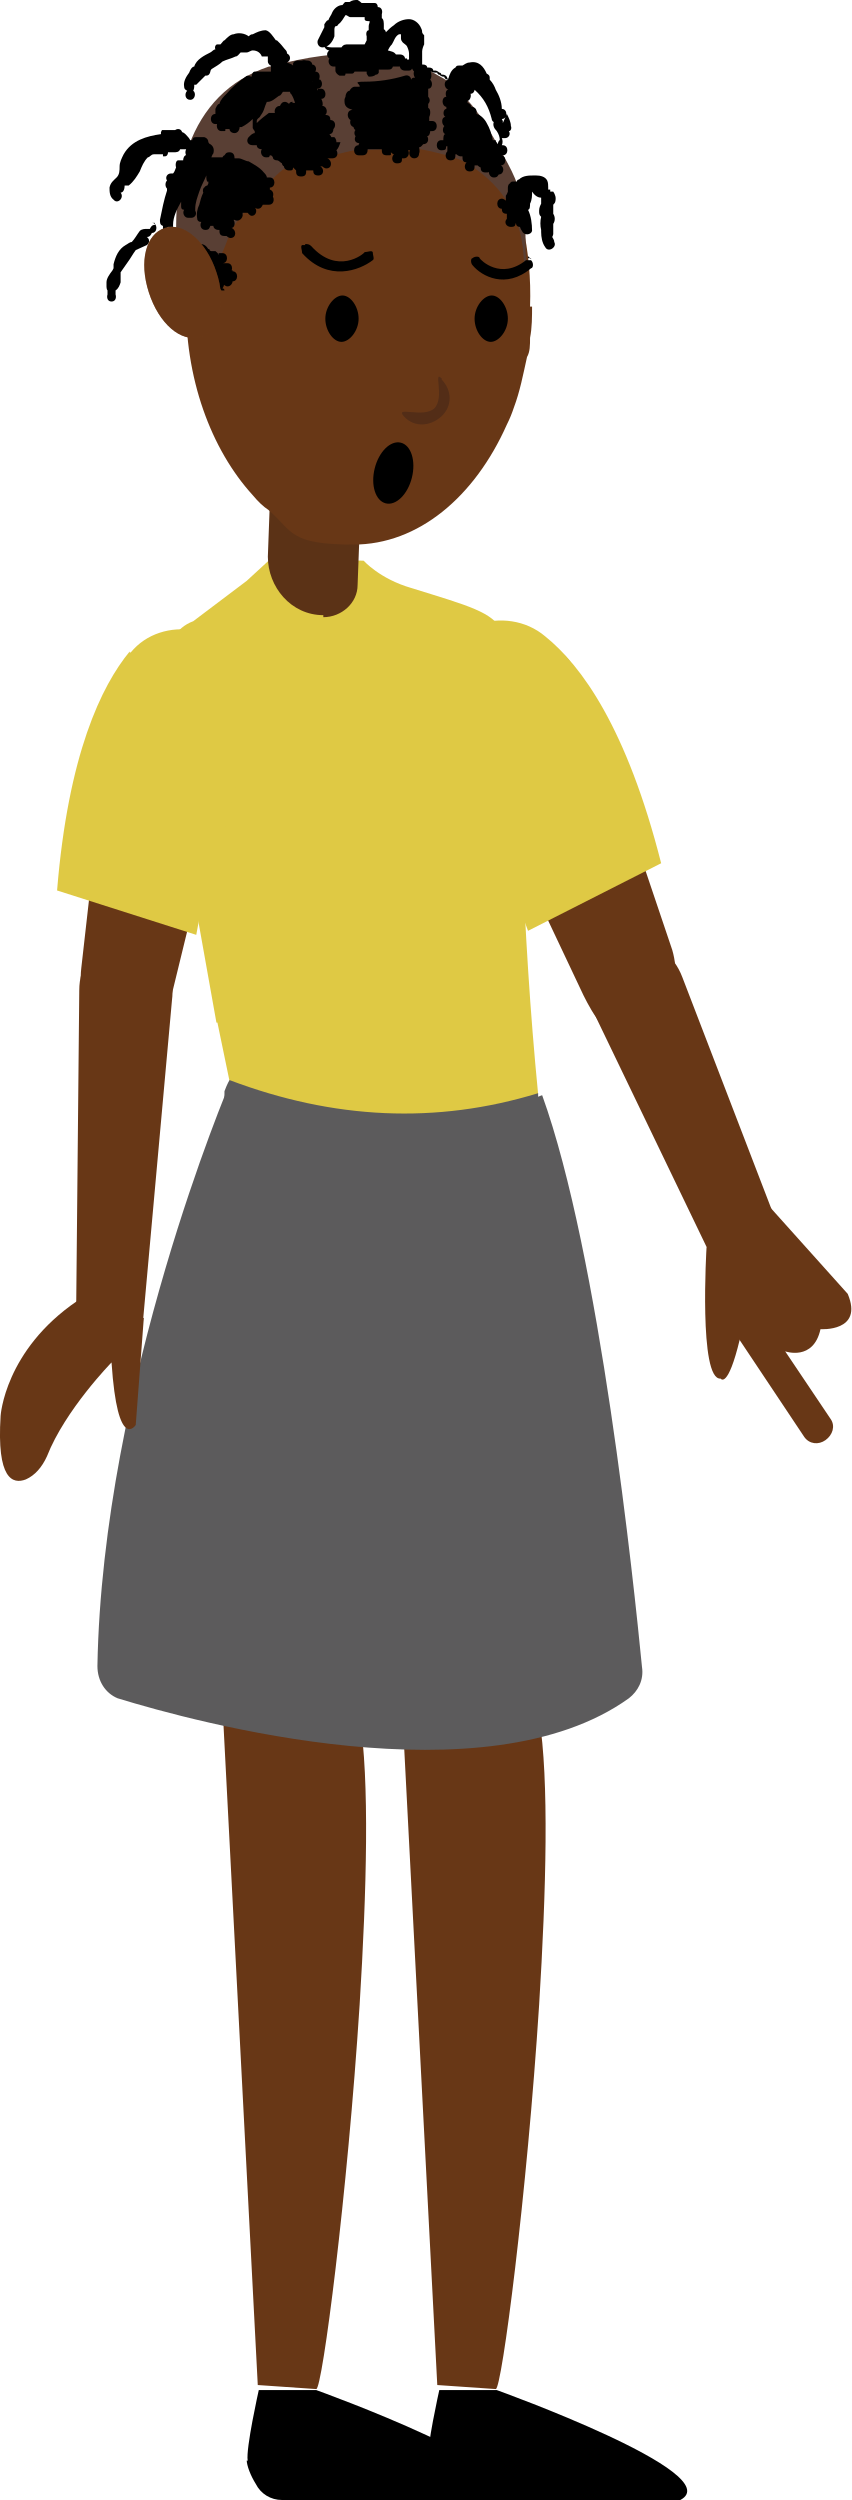
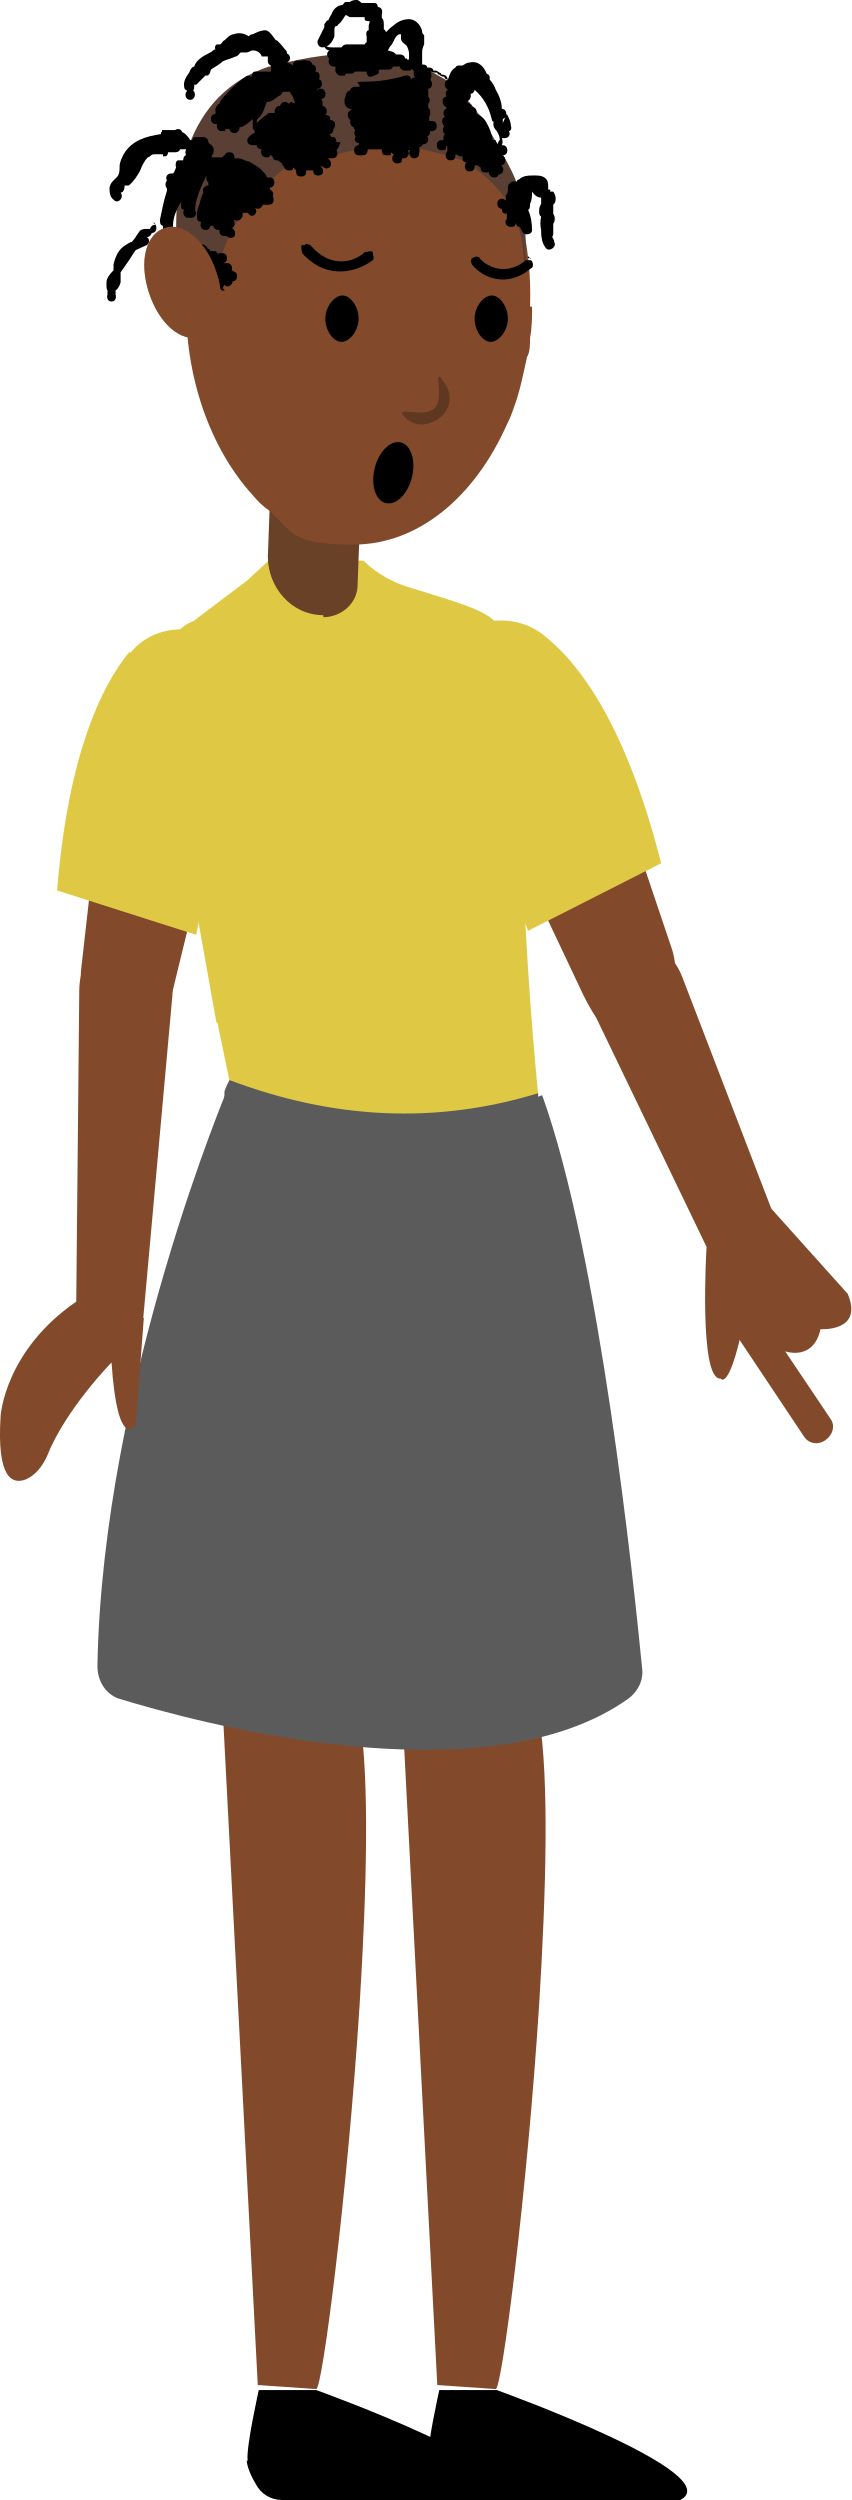
<svg xmlns="http://www.w3.org/2000/svg" id="Ebene_2" data-name="Ebene 2" viewBox="0 0 84.42 247.9">
  <defs>
    <style>
      .cls-1, .cls-2 {
-         fill: #683716;
+         isolation: isolate;
+         opacity: .5;
      }

-       .cls-3 {
+       .cls-1, .cls-3 {
+         fill: #824a2b;
+       }
+ 
+       .cls-4 {
        fill: #593f34;
      }

-       .cls-4 {
+       .cls-2 {
        fill: #3d2318;
-       }
- 
-       .cls-4, .cls-2 {
-         isolation: isolate;
-         opacity: .5;
      }

      .cls-5 {
        fill: #5c5b5c;
      }

      .cls-6 {
        fill: #dfc944;
      }

      .cls-7 {
-         fill: #5b3216;
+         fill: #684127;
      }
    </style>
  </defs>
  <g id="Ebene_1-2" data-name="Ebene 1">
    <g id="swahili-girl-right-nay">
      <g>
-         <path class="cls-1" d="M73.36,132.9l6.4,9.6c.5.7,1.4.8,2.1.3h0c.7-.5,1-1.4.5-2.1l-4.5-6.7s2.8,1,3.5-2.2c0,0,4.3.3,2.7-3.5l-7.8-8.7-6.2,4.1s-.8,13.2,1.4,13c0,0,.7,1.1,1.9-3.9h0v.1Z" />
-         <path class="cls-1" d="M58.86,96.3h0c-.5,1.5-.4,3.2.3,4.7l14.3,29.7,5.5-4.4-11.3-29.4c-1.7-4.5-7.2-4.8-8.8-.6h0Z" />
-         <path class="cls-1" d="M62.16,102.7h0c3.5,0,5.7-4.4,4.5-8.5l-8.7-25.8c-1.3-4.1-4.8-6.2-8-4.9h0c-3.7,1.5-5.3,7.1-3.3,11.5l11.2,23.7c1,2,2.3,4.2,4.2,4.1h.1v-.1Z" />
+         <path class="cls-3" d="M73.36,132.9l6.4,9.6c.5.7,1.4.8,2.1.3h0c.7-.5,1-1.4.5-2.1l-4.5-6.7s2.8,1,3.5-2.2c0,0,4.3.3,2.7-3.5l-7.8-8.7-6.2,4.1s-.8,13.2,1.4,13c0,0,.7,1.1,1.9-3.9h0v.1Z" />
+         <path class="cls-3" d="M58.86,96.3h0c-.5,1.5-.4,3.2.3,4.7l14.3,29.7,5.5-4.4-11.3-29.4c-1.7-4.5-7.2-4.8-8.8-.6h0Z" />
+         <path class="cls-3" d="M62.16,102.7h0c3.5,0,5.7-4.4,4.5-8.5l-8.7-25.8c-1.3-4.1-4.8-6.2-8-4.9h0c-3.7,1.5-5.3,7.1-3.3,11.5l11.2,23.7c1,2,2.3,4.2,4.2,4.1h.1v-.1Z" />
        <path class="cls-6" d="M54.06,63.1c3.6,2.9,8.1,9.1,11.5,22.5l-13.2,6.7-1.9-5.1c-4.5-7.8-8-15.1-7.5-20.3.6-4.9,7.2-7.1,11.1-3.8h.1-.1Z" />
      </g>
-       <path class="cls-6" d="M21.46,101.4l-5.3-29.7c-.6-3.3-.5-8.8,3-10.1l5.3-4,2.5-2.3,9.1.3s1.6,1.8,4.7,2.7c11.6,3.6,9,2.3,10.6,16.5l.4,9.2c.3,8.2.8,16.3,1.6,24.5-10.1,3.1-20.3,2.6-30.6-1.3l-1.2-5.8h-.2.1,0Z" />
+       <path class="cls-6" d="M21.46,101.4l-5.3-29.7c-.6-3.3-.5-8.8,3-10.1l5.3-4,2.5-2.3,9.1.3s1.6,1.8,4.7,2.7c11.6,3.6,9,2.3,10.6,16.5l.4,9.2c.3,8.2.8,16.3,1.6,24.5-10.1,3.1-20.3,2.6-30.6-1.3l-1.2-5.8h-.2.1Z" />
      <g>
        <path class="cls-7" d="M32.06,61h0c-3.2,0-5.5-2.8-5.5-5.8l.4-10.9,9,.3-.5,13.4c0,1.8-1.6,3.2-3.4,3.2h0v-.2Z" />
-         <path class="cls-1" d="M52.76,30.3c0,1.1,0,2.2-.2,3.2,0,.7,0,1.4-.3,1.9-.4,1.8-.7,3.4-1.3,5-.2.6-.4,1.1-.7,1.7-3.2,7.2-8.8,11.9-15.2,11.9s-6-1.3-8.4-3.4c-.6-.4-1.1-.9-1.6-1.5-4.1-4.5-6.8-11.6-6.6-19.6.4-13.3,8.2-23.7,17.7-23.5,1.3,0,2.8.3,4,.8,7.4,2.8,12.8,12.4,12.4,23.6h.2v-.1Z" />
+         <path class="cls-3" d="M52.76,30.3c0,1.1,0,2.2-.2,3.2,0,.7,0,1.4-.3,1.9-.4,1.8-.7,3.4-1.3,5-.2.6-.4,1.1-.7,1.7-3.2,7.2-8.8,11.9-15.2,11.9s-6-1.3-8.4-3.4c-.6-.4-1.1-.9-1.6-1.5-4.1-4.5-6.8-11.6-6.6-19.6.4-13.3,8.2-23.7,17.7-23.5,1.3,0,2.8.3,4,.8,7.4,2.8,12.8,12.4,12.4,23.6h.2v-.1Z" />
        <g>
-           <path class="cls-3" d="M52.16,21.4c-.8-3.5-1.2-4.1-2.8-7-.2-.4-.8-1.4-1-1.7-.6-1.3-.5-.8-1.2-1.8-.4-.6-2.2-2.5-2.8-2.9l-2.3-1.3c-.6-.3-3.5-.9-4.1-1-3.2-.7-6.6-.2-9.6.5-.5,0-1.1.3-1.6.4h-.1c-8,2.7-10.2,11-8.8,21.5.1,0,.3-.2.5-.3.5,0,.8.2,1,.6h0c.5,0,.9,0,1.2.3.7-2.1,1.7-3.9,2.2-5.5.2-.8,4.3-5.9,5.5-6.5,10.6-2.9,4.6-1.3,12-2.1,1,0,5.6,1,6.4,1.8,3.3,2.2,5.2,5.1,5.3,9.8v.2h.3c-.3-1.6,0-3.6-.3-5.1h.2v.1Z" />
+           <path class="cls-4" d="M52.16,21.4c-.8-3.5-1.2-4.1-2.8-7-.2-.4-.8-1.4-1-1.7-.6-1.3-.5-.8-1.2-1.8-.4-.6-2.2-2.5-2.8-2.9l-2.3-1.3c-.6-.3-3.5-.9-4.1-1-3.2-.7-6.6-.2-9.6.5-.5,0-1.1.3-1.6.4h-.1c-8,2.7-10.2,11-8.8,21.5.1,0,.3-.2.5-.3.5,0,.8.2,1,.6h0c.5,0,.9,0,1.2.3.7-2.1,1.7-3.9,2.2-5.5.2-.8,4.3-5.9,5.5-6.5,10.6-2.9,4.6-1.3,12-2.1,1,0,5.6,1,6.4,1.8,3.3,2.2,5.2,5.1,5.3,9.8v.2h.3c-.3-1.6,0-3.6-.3-5.1h.2v.1Z" />
          <g>
-             <path d="M54.56,18.8h-.2v-.2c0-.2,0-.5-.1-.7-.2-.4-.7-.5-1.1-.5h-.2c-.5,0-1.1,0-1.5.4,0,0-.2,0-.2.2h-.3c-.2,0-.3,0-.4.2-.1,0-.2.2-.2.4v.4h0s-.1.3-.2.4v.5s-.2-.2-.4-.2c-.6,0-.6,1,0,1s0,0,0,0c0,.3.1.5.5.5s0,0,0,0h0v.5c-.3.3-.1.8.4.8s.4-.2.5-.4c0,.2.1.4.4.4,0,0,.1.3.2.4.2.5.9.4,1,0,0-.7-.1-1.5-.4-2.1.2,0,.2-.4.2-.6.2-.4.2-.8.2-1.2h0c.2.3.5.6.9.6v.6c-.1.2-.2.4-.2.7s0,.4.2.6h0c-.1.4-.1.9,0,1.3v.2c0,.5.1,1.1.4,1.5.3.6,1.2,0,.9-.5,0-.2-.1-.3-.2-.5,0,0,.1-.2.1-.3v-1c.2-.3.2-.7,0-1h0v-.9s.2-.2.2-.3c.1-.4,0-.7-.2-1h-.3v-.2Z" />
-             <path d="M27.06,19.5c.1-.3,0-.6-.3-.7v-.2c.6,0,.6-1,0-1s-.2,0-.3,0c0-.2-.2-.4-.3-.5-.4-.5-1-.8-1.5-1.1-.3,0-.7-.3-1-.3h-.4c0-.3-.1-.6-.5-.6s-.4.2-.5.3c0,0-.1,0-.2.2h-1.1s.1-.3.2-.4c.1-.4,0-.7-.3-.9,0,0-.1,0-.2-.2,0-.2-.1-.4-.4-.5h-.8c-.2,0-.3,0-.4.3h-.2s-.1-.2-.2-.3c-.2-.2-.3-.4-.6-.5h0c-.1-.3-.4-.4-.7-.2h-1.3s-.03.07-.1.2h0v.2h0c-1.4.2-2.9.6-3.7,2-.2.4-.4.8-.4,1.2s0,.8-.3,1.1-.6.5-.7,1c0,.4,0,.9.4,1.2.4.5,1.1-.2.7-.7h0c.3,0,.4-.4.4-.7h.4c.5-.4.8-.9,1.1-1.4.2-.5.4-1,.8-1.4.2,0,.3-.3.6-.3h.9v.2h.2c.2,0,.3-.2.3-.4h.6c.2,0,.5,0,.6-.3h.6c-.1.2-.1.4,0,.6-.2,0-.3.3-.3.5h-.5c-.2,0-.3.4-.2.7h0c-.1.3-.2.5-.3.6h-.2c-.4,0-.6.4-.4.7-.2.2-.2.6,0,.8v.2c-.3.9-.5,1.9-.7,2.9,0,.3,0,.5.3.6h0v.5s.1,0,.2-.2c0,0,.2,0,.3-.2h.5v-.2c0-.8.4-1.6.8-2.3v.5c0,.2.1.3.3.3-.2.3,0,.8.4.8s.2,0,.3,0h0c.4,0,.6-.4.4-.7v-.2c0-.6.2-1.1.4-1.7.2-.6.5-1.1.7-1.6v-.4h0v.6s0,.3.1.4,0,0,.1,0v.2h0l-.1.2s-.2,0-.3.2c-.1,0-.2.3-.1.5-.2.4-.3.8-.4,1.2-.2.4-.3.9-.2,1.4h0c0,.2.2.3.3.3h.1c-.2.4,0,.8.4.8s.4-.2.5-.4h.3c0,.2.2.4.5.4s0,0,.1,0c0,.3,0,.6.5.6s.2,0,.2,0c0,0,.2.2.4.2.6,0,.6-.8.1-1,.3,0,.4-.5.2-.8h.1c.3.2.7,0,.8-.4v-.3h.5s.2.3.4.3c.5,0,.6-.7.2-.9h0s.2.2.4.2c.3,0,.4-.2.5-.4h.6c.6,0,.6-.8.2-1l.2.4v-.2Z" />
+             <path d="M54.56,18.8h-.2v-.2c0-.2,0-.5-.1-.7-.2-.4-.7-.5-1.1-.5h-.2c-.5,0-1.1,0-1.5.4,0,0-.2,0-.2.2h-.3c-.2,0-.3,0-.4.2-.1,0-.2.2-.2.4v.4h0s-.1.3-.2.4v.5s-.2-.2-.4-.2c-.6,0-.6,1,0,1s0,0,0,0c0,.3.1.5.5.5s0,0,0,0h0v.5c-.3.3-.1.8.4.8s.4-.2.5-.4c0,.2.1.4.4.4,0,0,.1.3.2.4.2.5.9.4,1,0,0-.7-.1-1.5-.4-2.1.2,0,.2-.4.2-.6.2-.4.2-.8.2-1.2h0c.2.3.5.6.9.6v.6c-.1.2-.2.4-.2.7s0,.4.2.6h0c-.1.4-.1.9,0,1.3v.2c0,.5.1,1.1.4,1.5.3.6,1.2,0,.9-.5,0-.2-.1-.3-.2-.5,0,0,.1-.2.1-.3v-1c.2-.3.2-.7,0-1h0v-.9s.2-.2.2-.3c.1-.4,0-.7-.2-1h-.3v-.2h0Z" />
+             <path d="M27.06,19.5c.1-.3,0-.6-.3-.7v-.2c.6,0,.6-1,0-1s-.2,0-.3,0c0-.2-.2-.4-.3-.5-.4-.5-1-.8-1.5-1.1-.3,0-.7-.3-1-.3h-.4c0-.3-.1-.6-.5-.6s-.4.2-.5.3c0,0-.1,0-.2.2h-1.1s.1-.3.2-.4c.1-.4,0-.7-.3-.9,0,0-.1,0-.2-.2,0-.2-.1-.4-.4-.5h-.8c-.2,0-.3,0-.4.3h-.2s-.1-.2-.2-.3c-.2-.2-.3-.4-.6-.5h0c-.1-.3-.4-.4-.7-.2h-1.3v.2h-.1v.2h0c-1.4.2-2.9.6-3.7,2-.2.4-.4.8-.4,1.2s0,.8-.3,1.1-.6.5-.7,1c0,.4,0,.9.4,1.2.4.5,1.1-.2.7-.7h0c.3,0,.4-.4.4-.7h.4c.5-.4.8-.9,1.1-1.4.2-.5.4-1,.8-1.4.2,0,.3-.3.6-.3h.9v.2h.2c.2,0,.3-.2.3-.4h.6c.2,0,.5,0,.6-.3h.6c-.1.2-.1.4,0,.6-.2,0-.3.3-.3.5h-.5c-.2,0-.3.4-.2.7h0c-.1.3-.2.5-.3.6h-.2c-.4,0-.6.4-.4.7-.2.2-.2.6,0,.8v.2c-.3.9-.5,1.9-.7,2.9,0,.3,0,.5.3.6h0v.5s.1,0,.2-.2c0,0,.2,0,.3-.2h.5v-.2c0-.8.4-1.6.8-2.3v.5c0,.2.1.3.3.3-.2.3,0,.8.4.8s.2,0,.3,0h0c.4,0,.6-.4.4-.7v-.2c0-.6.2-1.1.4-1.7.2-.6.5-1.1.7-1.6v-.4h0v.6s0,.3.1.4,0,0,.1,0v.2h0v.2c-.1,0-.3,0-.4.2-.1,0-.2.3-.1.5-.2.4-.3.8-.4,1.2-.2.4-.3.9-.2,1.4h0c0,.2.2.3.3.3h.1c-.2.4,0,.8.4.8s.4-.2.5-.4h.3c0,.2.2.4.5.4s0,0,.1,0c0,.3,0,.6.5.6s.2,0,.2,0c0,0,.2.2.4.2.6,0,.6-.8.1-1,.3,0,.4-.5.2-.8h.1c.3.2.7,0,.8-.4v-.3h.5s.2.3.4.3c.5,0,.6-.7.2-.9h0s.2.2.4.2c.3,0,.4-.2.5-.4h.6c.6,0,.6-.8.2-1l.2.4v-.2h0Z" />
            <path d="M22.16,26.1h-.1c.6,0,.6-1,0-1s-.3,0-.4.2c0-.2-.2-.3-.3-.4h-.4s-.2,0-.2-.2h-.1c-.2-.3-.4-.5-.8-.5h-.2c-.1-.3-.4-.5-.8-.6h-.1c0-.2-.2-.4-.5-.4s0,0,0,0h-.4c.1,0,.2.3.2.5v1h0v.5h0c0,.7,0,1.4.1,2.1h.2s-.2.3-.2.4v.4s.1.2.2.3h.2c0,.2,0,.4.2.4s.5,0,.7-.2h0s.1,0,.2-.2c0,.2.2.3.4.3s.4,0,.4-.3h.4c.4-.2.8,0,1.1.4h.3s0-.2-.2-.2h0c.2-.3.2-.5.1-.7v-.5c.1,0,.2-.2.2-.3h.2c.6,0,.6-1,0-1h-.4,0Z" />
-             <path d="M49.86,12l-.1-.2h0c.6,0,.6-1,0-1,0-.7-.3-1.4-.6-1.9-.1-.3-.3-.7-.6-1v-.2c0-.2-.1-.3-.3-.4-.3-.7-.8-1.3-1.7-1.1-.3,0-.5.2-.7.3h-.3c-.2,0-.3,0-.4.2-.4.2-.6.7-.7,1.1h-.1c-.1,0,0,0,0,0,0-.2-.2-.4-.5-.4s0,0-.1,0c0,0,0-.2-.2-.2,0,0-.2-.2-.4-.2h-.2c0-.2-.2-.3-.4-.3h-.2c0-.2-.2-.3-.4-.3s0,0-.1,0h0v-1.3h0c0-.2.1-.5.2-.7v-.9s-.2-.2-.2-.3,0-.2-.1-.4c-.2-.5-.7-.9-1.2-.9s-1.1.2-1.5.6c-.3.2-.5.4-.8.7,0,0,0-.2-.2-.3v-.4c0-.2,0-.6-.2-.7h0v-.4c.1-.3,0-.7-.4-.7s0,0,0,0c0-.2-.1-.4-.3-.4h-1.3s-.2-.2-.4-.3c-.3,0-.5,0-.8.2h-.4c-.1,0-.2.2-.3.3-.4,0-.8.3-1,.7-.1.3-.3.5-.4.8-.2,0-.3.3-.4.4v.3c-.2.4-.4.8-.6,1.2-.2.3,0,.8.4.8.6,0,1-.5,1.2-1.1v-.7s0-.2.1-.3c.1,0,.2,0,.3-.2.3-.2.5-.6.7-.9.2,0,.3.2.5.2h.8s.2,0,.1,0h.5v.2c0,.2.3.2.5.2h0c0,.2-.1.3-.1.5v.4c-.2,0-.3.3-.2.6v.4l-.1.2-.1.2h-1.6c-.3,0-.5,0-.7.3h-.8c-.1,0-.2,0-.2.2h0s.1,0,.2-.2c-.3,0-.6,0-.9-.2,0,.3.3.5.5.5-.3.2-.3.6,0,.8-.2.3,0,.8.4.8s.1,0,.2,0h0v.4c0,.2.2.4.4.5h.5s.1,0,.1-.2h.6c.1,0,.2,0,.3-.2h.8c.1,0,0,0,0,0h.4v.2s.1.2.2.3c.2,0,.5,0,.7-.2h0c.1,0,.2,0,.3-.2v-.3h.9c.2,0,.4,0,.5-.3h.7c0,.2.2.4.5.4h.3c.2,0,.3,0,.4-.2h0s.1.2.2.3h0c-.1.2,0,.5.1.6h0c-.2,0-.3,0-.4.2,0-.3-.3-.5-.6-.4-1.3.4-2.7.6-4,.6s-.4.2-.5.5h-.5c-.2,0-.4.2-.5.4h0c-.2,0-.4.3-.4.6h0s-.1.2-.1.3c0,.3,0,.5.2.7s.4.2.6.3h0c-.6,0-.6.8-.2,1-.1.3,0,.6.3.7,0,0,0,.2.2.3h0c-.1,0-.2.4,0,.6h0c-.2.4,0,.7.4.7,0,0-.1,0-.1.2-.6,0-.6,1,0,1s.2,0,.3,0h.1c.4,0,.5-.3.5-.6h1.4c0,.3,0,.6.5.6s.4,0,.4-.3h0s.2.2.3.2c-.3.3-.2.9.3.9s.5-.2.5-.5h.2c.4,0,.6-.5.4-.8h.2c-.2.3,0,.8.4.8s.5-.3.5-.5c.1-.2,0-.5,0-.6.2,0,.3-.2.4-.3h0c.5,0,.6-.5.4-.8.2,0,.3-.3.3-.5h.2c.6,0,.6-1,0-1s-.3,0-.3,0h0v-.4s.1-.2.1-.4,0-.4-.2-.5v-.4c.2-.2.2-.5,0-.7v-.8c.4,0,.5-.6.2-.9.2-.3.1-.7,0-1h0c0,.2.2.3.5.3s.1,0,.2,0c0,0,0,.2.2.2,0,0,.2.2.4.2s0,0,.1,0c0,.2.2.3.4.3s0,0,0,0c0,.2.2.3.4.3h.2c0-.1-.2-.3-.5-.3-.6,0-.6.8-.1,1h0c-.3,0-.3.5-.2.7-.5,0-.5.9,0,1v.2c-.3,0-.4.6-.1.8-.4,0-.4.7-.1.9-.2.2-.2.7.1.8h0c-.2,0-.2.4-.2.6h-.2c-.6,0-.6,1,0,1s.4-.2.5-.4h.1v.5c-.3.3-.2.9.3.9s.5-.3.5-.6h.1s.2.2.4.2h.2c0,.3,0,.6.4.6-.3.3-.2.9.3.9s.5-.3.5-.6h.3s.2.2.3.2c0,.3.1.5.5.5s.3,0,.4-.3h0c-.2.3,0,.8.4.8s.4-.2.5-.3c.5,0,.6-.7.2-.9h0c.6,0,.6-1,0-1s0,0,0,0h.2c.6,0,.6-1,0-1s0,0-.1,0c.1-.2.1-.5,0-.7h.3c.4,0,.6-.4.4-.7.2,0,.3-.3.2-.5,0-.4-.2-.8-.4-1.2l-.4.9v-.2ZM40.36,5.8h-.2c0-.2-.2-.4-.5-.4h-.4c-.2-.3-.5-.3-.8-.4.1-.2.2-.4.4-.6.2-.3.3-.8.7-1h.2v.4s0,.2.1.3c.1.2.4.3.5.5s.2.5.2.7v.6h-.3.1v-.1ZM49.16,13.9h-.3c-.1,0,0,0,0,0-.1-.6-.3-1.2-.6-1.7-.2-.4-.6-.8-1-.9v-.2c0-.3-.2-.5-.5-.5h0l-.1-.2s-.2-.2-.3-.2h0v-.2c.2,0,.4-.4.3-.7h0c.3,0,.4-.3.4-.4h0c.9.8,1.4,1.7,1.7,2.9,0,0,0,.2.2.3-.1.3,0,.6.3.9.2.3.3.6.3.9h0c-.1,0-.2.3-.2.4l-.2-.3v-.1Z" />
-             <path d="M33.36,14.2c0-.2,0-.4-.2-.6h-.3s-.1-.2-.2-.3c.3,0,.4-.3.4-.5h0c.3-.3.2-.9-.3-.9s0,0,0,0c0-.3-.1-.5-.5-.5.3-.3.1-.9-.3-.9s0,0,0,0c.1-.2,0-.5-.1-.7.6,0,.5-1,0-1s-.3,0-.4.2h0c0-.2-.2-.4-.5-.4s0,0,0,0v-1.2s-.2-.2-.3-.3h-.1v-.2h0v-.3h0v-.3c0-.3-.4-.4-.6-.3h-.2c-.3,0-.6,0-.7.3v.2c-.2-.2-.4-.2-.6-.3.4-.2.4-.7,0-.9,0,0,0-.2-.1-.3-.2-.2-.4-.5-.6-.7h0s-.2-.2-.3-.3h-.1c-.3-.4-.6-.9-1-1-.5,0-.9.2-1.3.4-.1,0-.2,0-.4.2-.4-.3-1-.4-1.5-.2-.3,0-.6.3-.9.6-.1,0-.2.2-.4.4h-.3c-.2,0-.3.3-.2.5-.2,0-.3.2-.5.3-.6.3-1.4.7-1.6,1.4-.2,0-.4.3-.5.6-.3.4-.6.9-.5,1.4,0,.2.1.3.3.4-.3.3-.2.9.3.9s.6-.7.3-.9c0,0,.1-.2.1-.4v-.2h.2c.3-.3.6-.6.9-.9.2,0,.4,0,.5-.4,0,0,0-.2.2-.3.3-.2.7-.4,1-.7.4-.2.9-.3,1.3-.5.2,0,.3-.2.5-.4h.6c.2,0,.4-.2.6-.2.5,0,.8.3.9.6h.6v.5c0,.2.2.4.3.4v.6h-1.6c-.2,0-.3.3-.3.5-.2,0-.4-.2-.6,0-.7.5-1.3,1-1.9,1.7-.3.3-.6.6-.7,1h0c-.2,0-.3.3-.4.5v.5c-.6,0-.6,1,0,1s.4,0,.4-.3h.1c-.5,0-.5,1,.1,1s.3,0,.4-.2h.4c0,.2.2.4.5.4s.5-.3.5-.6h.2c.4-.2.8-.5,1.1-.8v.9s.1.2.2.3h0v.2h0c-.2,0-.4.2-.5.3-.4.3-.3.9.3.9h.4c0,.3.3.4.5.4h0c-.2.3,0,.8.4.8s.3,0,.4-.2c.1,0,.2,0,.3.2,0,.2.2.3.4.3s.3.2.5.3h0s0,.2.2.3c0,.2.2.4.5.4s.4,0,.4-.3h0s.2.2.3.3c0,.3,0,.6.5.6s.5-.3.5-.6h.7c0,.3.1.5.5.5.6,0,.6-.7.2-.9h.2s.2.2.4.2c.6,0,.6-.8.1-1h.5c.5,0,.6-.5.4-.8.2-.2.3-.5.4-.8h-.4v.1ZM29.06,10.1c-.2,0-.3,0-.4.2,0,0-.2-.2-.4-.2-.3,0-.4.2-.5.4h0c-.4,0-.6.4-.5.7h-.6c-.4.3-.8.6-1.2,1v-.2c0-.2.2-.3.3-.4.1-.2.3-.4.4-.7.1-.3.2-.6.3-.8h.1c.4,0,.8-.4,1.1-.6.2,0,.3-.3.4-.4h.1s.03,0,.1,0h.5s0,.2.1.2c.2.3.3.6.4.9h-.3l.1-.1Z" />
+             <path d="M49.86,12v-.2h-.1c.6,0,.6-1,0-1,0-.7-.3-1.4-.6-1.9-.1-.3-.3-.7-.6-1v-.2c0-.2-.1-.3-.3-.4-.3-.7-.8-1.3-1.7-1.1-.3,0-.5.2-.7.3h-.3c-.2,0-.3,0-.4.2-.4.2-.6.7-.7,1.1h-.1c-.1,0,0,0,0,0,0-.2-.2-.4-.5-.4s0,0-.1,0c0,0,0-.2-.2-.2,0,0-.2-.2-.4-.2h-.2c0-.2-.2-.3-.4-.3h-.2c0-.2-.2-.3-.4-.3s0,0-.1,0h0v-1.3h0c0-.2.1-.5.2-.7v-.9s-.2-.2-.2-.3,0-.2-.1-.4c-.2-.5-.7-.9-1.2-.9s-1.1.2-1.5.6c-.3.2-.5.4-.8.7,0,0,0-.2-.2-.3v-.4c0-.2,0-.6-.2-.7h0v-.4c.1-.3,0-.7-.4-.7s0,0,0,0c0-.2-.1-.4-.3-.4h-1.3s-.2-.2-.4-.3c-.3,0-.5,0-.8.2h-.4c-.1,0-.2.2-.3.3-.4,0-.8.3-1,.7-.1.3-.3.5-.4.8-.2,0-.3.3-.4.4v.3c-.2.4-.4.8-.6,1.2-.2.3,0,.8.4.8.6,0,1-.5,1.2-1.1v-.7s0-.2.1-.3c.1,0,.2,0,.3-.2.3-.2.5-.6.7-.9.2,0,.3.2.5.2h.8s.2,0,.1,0h.5v.2c0,.2.3.2.5.2h0c0,.2-.1.3-.1.5v.4c-.2,0-.3.3-.2.6v.6s-.1,0-.2.2h-1.6c-.3,0-.5,0-.7.3h-.8c-.1,0-.2,0-.2.2h0s.1,0,.2-.2c-.3,0-.6,0-.9-.2,0,.3.3.5.5.5-.3.2-.3.6,0,.8-.2.3,0,.8.4.8s.1,0,.2,0h0v.4c0,.2.2.4.4.5h.5s.1,0,.1-.2h.6c.1,0,.2,0,.3-.2h1.2v.2s.1.2.2.3c.2,0,.5,0,.7-.2h0c.1,0,.2,0,.3-.2v-.3h.9c.2,0,.4,0,.5-.3h.7c0,.2.2.4.5.4h.3c.2,0,.3,0,.4-.2h0s.1.2.2.3h0c-.1.2,0,.5.1.6h0c-.2,0-.3,0-.4.2,0-.3-.3-.5-.6-.4-1.3.4-2.7.6-4,.6s-.4.2-.5.5h-.5c-.2,0-.4.2-.5.4h0c-.2,0-.4.3-.4.6h0s-.1.2-.1.3c0,.3,0,.5.2.7s.4.2.6.3h0c-.6,0-.6.8-.2,1-.1.3,0,.6.3.7,0,0,0,.2.2.3h0c-.1,0-.2.4,0,.6h0c-.2.4,0,.7.4.7,0,0-.1,0-.1.2-.6,0-.6,1,0,1s.2,0,.3,0h.1c.4,0,.5-.3.5-.6h1.4c0,.3,0,.6.5.6s.4,0,.4-.3h0s.2.2.3.2c-.3.3-.2.9.3.9s.5-.2.5-.5h.2c.4,0,.6-.5.4-.8h.2c-.2.3,0,.8.4.8s.5-.3.5-.5c.1-.2,0-.5,0-.6.2,0,.3-.2.4-.3h0c.5,0,.6-.5.4-.8.2,0,.3-.3.3-.5h.2c.6,0,.6-1,0-1s-.3,0-.3,0h0v-.4s.1-.2.1-.4,0-.4-.2-.5v-.4c.2-.2.2-.5,0-.7v-.8c.4,0,.5-.6.2-.9.2-.3.1-.7,0-1h0c0,.2.2.3.5.3s.1,0,.2,0c0,0,0,.2.2.2,0,0,.2.2.4.2s0,0,.1,0c0,.2.2.3.4.3s0,0,0,0c0,.2.2.3.4.3h.2s-.2-.3-.5-.3c-.6,0-.6.8-.1,1h0c-.3,0-.3.5-.2.7-.5,0-.5.9,0,1v.2c-.3,0-.4.6-.1.8-.4,0-.4.7-.1.9-.2.2-.2.7.1.8h0c-.2,0-.2.4-.2.6h-.2c-.6,0-.6,1,0,1s.4-.2.5-.4h.1v.5c-.3.3-.2.9.3.9s.5-.3.5-.6h.1s.2.2.4.2h.2c0,.3,0,.6.4.6-.3.3-.2.9.3.9s.5-.3.5-.6h.3s.2.2.3.2c0,.3.1.5.5.5s.3,0,.4-.3h0c-.2.3,0,.8.4.8s.4-.2.5-.3c.5,0,.6-.7.2-.9h0c.6,0,.6-1,0-1s0,0,0,0h.2c.6,0,.6-1,0-1s0,0-.1,0c.1-.2.1-.5,0-.7h.3c.4,0,.6-.4.4-.7.2,0,.3-.3.2-.5,0-.4-.2-.8-.4-1.2l-.4.9v-.2h0ZM40.36,5.8h-.2c0-.2-.2-.4-.5-.4h-.4c-.2-.3-.5-.3-.8-.4.1-.2.2-.4.4-.6.2-.3.3-.8.7-1h.2v.4s0,.2.1.3c.1.2.4.3.5.5s.2.5.2.7v.6h-.3.1v-.1ZM49.16,13.9h-.3c-.1,0,0,0,0,0-.1-.6-.3-1.2-.6-1.7-.2-.4-.6-.8-1-.9v-.2c0-.3-.2-.5-.5-.5h0v-.2c-.1,0-.3-.2-.4-.2h0v-.2c.2,0,.4-.4.3-.7h0c.3,0,.4-.3.4-.4h0c.9.8,1.4,1.7,1.7,2.9,0,0,0,.2.2.3-.1.3,0,.6.3.9.2.3.3.6.3.9h0c-.1,0-.2.3-.2.4l-.2-.3h0v-.1Z" />
+             <path d="M33.36,14.2c0-.2,0-.4-.2-.6h-.3s-.1-.2-.2-.3c.3,0,.4-.3.4-.5h0c.3-.3.2-.9-.3-.9s0,0,0,0c0-.3-.1-.5-.5-.5.3-.3.1-.9-.3-.9s0,0,0,0c.1-.2,0-.5-.1-.7.6,0,.5-1,0-1s-.3,0-.4.2h0c0-.2-.2-.4-.5-.4s0,0,0,0v-1.2s-.2-.2-.3-.3h-.1v-.2h0v-.3h0v-.3c0-.3-.4-.4-.6-.3h-.2c-.3,0-.6,0-.7.3v.2c-.2-.2-.4-.2-.6-.3.4-.2.4-.7,0-.9,0,0,0-.2-.1-.3-.2-.2-.4-.5-.6-.7h0s-.2-.2-.3-.3h-.1c-.3-.4-.6-.9-1-1-.5,0-.9.2-1.3.4-.1,0-.2,0-.4.2-.4-.3-1-.4-1.5-.2-.3,0-.6.3-.9.6-.1,0-.2.2-.4.4h-.3c-.2,0-.3.3-.2.5-.2,0-.3.2-.5.3-.6.3-1.4.7-1.6,1.4-.2,0-.4.3-.5.6-.3.4-.6.9-.5,1.4,0,.2.1.3.3.4-.3.3-.2.9.3.9s.6-.7.3-.9c0,0,.1-.2.1-.4v-.2h.2c.3-.3.6-.6.9-.9.2,0,.4,0,.5-.4,0,0,0-.2.2-.3.3-.2.7-.4,1-.7.4-.2.9-.3,1.3-.5.2,0,.3-.2.5-.4h.6c.2,0,.4-.2.6-.2.5,0,.8.3.9.6h.6v.5c0,.2.2.4.3.4v.6h-1.6c-.2,0-.3.3-.3.5-.2,0-.4-.2-.6,0-.7.5-1.3,1-1.9,1.7-.3.3-.6.6-.7,1h0c-.2,0-.3.3-.4.5v.5c-.6,0-.6,1,0,1s.4,0,.4-.3h.1c-.5,0-.5,1,.1,1s.3,0,.4-.2h.4c0,.2.2.4.5.4s.5-.3.5-.6h.2c.4-.2.8-.5,1.1-.8v.9s.1.2.2.3h0v.2h0c-.2,0-.4.2-.5.3-.4.3-.3.9.3.9h.4c0,.3.3.4.5.4h0c-.2.3,0,.8.4.8s.3,0,.4-.2c.1,0,.2,0,.3.2,0,.2.2.3.4.3s.3.2.5.3h0s0,.2.2.3c0,.2.2.4.5.4s.4,0,.4-.3h0s.2.2.3.3c0,.3,0,.6.5.6s.5-.3.5-.6h.7c0,.3.1.5.5.5.6,0,.6-.7.2-.9h.2s.2.2.4.2c.6,0,.6-.8.1-1h.5c.5,0,.6-.5.4-.8.2-.2.3-.5.4-.8h-.4v.1ZM29.06,10.1c-.2,0-.3,0-.4.2,0,0-.2-.2-.4-.2-.3,0-.4.2-.5.4h0c-.4,0-.6.4-.5.7h-.6c-.4.3-.8.6-1.2,1v-.2c0-.2.2-.3.3-.4.1-.2.3-.4.4-.7.1-.3.2-.6.3-.8h.1c.4,0,.8-.4,1.1-.6.2,0,.3-.3.4-.4h.7s0,.2.1.2c.2.3.3.6.4.9h-.3l.1-.1Z" />
            <path d="M23.06,26.8h-.5c-.3,0-.4.2-.5.4h0c-.6,0-.6,1,0,1s0,0,.1,0c0,0,.2.2.4.2.3,0,.5-.3.5-.5h0c.6,0,.6-1,0-1h0v-.1Z" />
-             <path d="M15.36,22.3c-.3,0-.4.2-.5.4h-.3c-.2,0-.5,0-.7.2-.3.4-.5.8-.8,1.1-.2,0-.4.2-.6.3-.7.4-1,1.1-1.2,1.9v.4l-.1.2c-.3.4-.6.8-.6,1.2v.4s0,.3.1.4v.4c-.1.3,0,.7.4.7s.5-.4.4-.7v-.4c.3-.2.4-.5.5-.8v-1c.2-.3.5-.7.7-1,.3-.4.5-.8.8-1.2.4-.2.7-.3,1.1-.5.3-.2.3-.6,0-.8h0c.3,0,.4-.2.5-.4h0c.6,0,.6-1,0-1h.3v.2Z" />
+             <path d="M15.36,22.3c-.3,0-.4.2-.5.4h-.3c-.2,0-.5,0-.7.2-.3.4-.5.8-.8,1.1-.2,0-.4.2-.6.3-.7.4-1,1.1-1.2,1.9v.6c-.4.4-.7.8-.7,1.2v.4s0,.3.1.4v.4c-.1.3,0,.7.4.7s.5-.4.4-.7v-.4c.3-.2.4-.5.5-.8v-1c.2-.3.5-.7.7-1,.3-.4.5-.8.8-1.2.4-.2.7-.3,1.1-.5.3-.2.3-.6,0-.8h0c.3,0,.4-.2.5-.4h0c.6,0,.6-1,0-1h.3v.2h0Z" />
            <path d="M31.66,7.8c.1-.3,0-.7-.4-.7.2-.3,0-.7-.3-.7,0-.2-.2-.4-.5-.4-.6,0-.6.9,0,1,0,.2.2.4.4.4-.1.2,0,.5.1.7h0c-.6,0-.6,1.1,0,1.1s.4-.2.5-.4h0c.5,0,.6-.6.3-.9h-.1v-.1Z" />
          </g>
          <path d="M30.26,24.2c.2,0,.4,0,.6.2,2.6,2.9,5.2.8,5.3.6.3,0,.7-.2.8,0,0,.3.2.7,0,.8-1.3,1-4.4,2.2-7-.7,0-.3-.2-.7,0-.8h.3v-.3h0v.2h0Z" />
-           <path d="M52.66,25.8h-.5c-2.5,2-4.5,0-4.6-.2,0-.2-.5-.2-.7,0-.2,0-.2.5,0,.7.9,1.1,3.3,2.4,5.8.3.2,0,.3-.5,0-.8v-.2h-.3v-.2h0l.3.3v.1Z" />
+           <path d="M52.66,25.8h-.5c-2.5,2-4.5,0-4.6-.2,0-.2-.5-.2-.7,0-.2,0-.2.5,0,.7.9,1.1,3.3,2.4,5.8.3.2,0,.3-.5,0-.8v-.2h-.3v-.2h0l.3.3h0v.1Z" />
          <path d="M32.26,31.6c0,1.2.8,2.3,1.6,2.3s1.7-1.1,1.7-2.3-.8-2.3-1.6-2.3-1.7,1.1-1.7,2.3Z" />
          <path d="M47.06,31.6c0,1.2.8,2.3,1.6,2.3s1.7-1.1,1.7-2.3-.8-2.3-1.6-2.3-1.7,1.1-1.7,2.3Z" />
-           <path class="cls-4" d="M43.76,37.6c1.1,1.1,1.1,2.7,0,3.7s-2.7,1.1-3.7,0,1.9.2,3-.8c1.1-1.1-.2-4,.8-2.9h-.2.1Z" />
+           <path class="cls-2" d="M43.76,37.6c1.1,1.1,1.1,2.7,0,3.7s-2.7,1.1-3.7,0,1.9.2,3-.8c1.1-1.1-.2-4,.8-2.9h-.2.1Z" />
        </g>
        <g>
+           <path class="cls-3" d="M21.46,27c1,2.9.3,5.8-1.6,6.4s-4.1-1.3-5.1-4.4-.3-5.8,1.6-6.4c1.8-.6,4.1,1.3,5.1,4.4Z" />
          <path class="cls-1" d="M21.46,27c1,2.9.3,5.8-1.6,6.4s-4.1-1.3-5.1-4.4-.3-5.8,1.6-6.4c1.8-.6,4.1,1.3,5.1,4.4Z" />
-           <path class="cls-2" d="M21.46,27c1,2.9.3,5.8-1.6,6.4s-4.1-1.3-5.1-4.4-.3-5.8,1.6-6.4c1.8-.6,4.1,1.3,5.1,4.4Z" />
        </g>
-         <ellipse cx="38.99" cy="46.9" rx="3.1" ry="1.9" transform="translate(-15.94 73.39) rotate(-76)" />
+         <ellipse cx="38.99" cy="46.88" rx="3.1" ry="1.9" transform="translate(-15.92 73.37) rotate(-76)" />
      </g>
      <g>
-         <path class="cls-1" d="M35.66,198.8c-1.2,18.7-3.7,38.1-4.3,38.1l-5.8-.4-2-38.5-1.5-28.9v-1.2c0-.4,0-.8.2-1.2.7-3.1,3.6-5.3,6.9-5.1,3.3.2,6,2.9,6.2,6.1,0,.9.2,1.7.3,2.6,1,6.2.7,17.2,0,28.5h0Z" />
+         <path class="cls-3" d="M35.66,198.8c-1.2,18.7-3.7,38.1-4.3,38.1l-5.8-.4-2-38.5-1.5-28.9v-1.2c0-.4,0-.8.2-1.2.7-3.1,3.6-5.3,6.9-5.1s6,2.9,6.2,6.1c0,.9.2,1.7.3,2.6,1,6.2.7,17.2,0,28.5h0Z" />
        <path d="M24.46,243.9c0,.6.4,1.6.9,2.4.5,1,1.5,1.6,2.6,1.6h21.6c4.9-2.6-18.2-10.9-18.2-10.9h-5.7s-1.3,5.8-1.1,7h-.1v-.1Z" />
-         <path class="cls-1" d="M28.86,174.5h0c3.8-.4,6.6-3.6,6.5-7.5l-.8-35.3c-.7-5.1-5.3-8.6-10.4-7.9h0c-5.1.7-8.6,5.3-7.9,10.4l5.3,33.8c.5,3.9,3.4,6.9,7.3,6.5h0Z" />
+         <path class="cls-3" d="M28.86,174.5h0c3.8-.4,6.6-3.6,6.5-7.5l-.8-35.3c-.7-5.1-5.3-8.6-10.4-7.9h0c-5.1.7-8.6,5.3-7.9,10.4l5.3,33.8c.5,3.9,3.4,6.9,7.3,6.5h0Z" />
      </g>
      <g>
-         <path class="cls-1" d="M53.46,198.8c-1.2,18.7-3.7,38.1-4.3,38.1l-5.8-.4-2-38.5-1.5-28.9v-1.2c0-.4,0-.8.2-1.2.7-3.1,3.6-5.3,6.9-5.1s6,2.9,6.2,6.1c0,.9.2,1.7.3,2.6,1,6.2.7,17.2,0,28.5h0Z" />
+         <path class="cls-3" d="M53.46,198.8c-1.2,18.7-3.7,38.1-4.3,38.1l-5.8-.4-2-38.5-1.5-28.9v-1.2c0-.4,0-.8.2-1.2.7-3.1,3.6-5.3,6.9-5.1s6,2.9,6.2,6.1c0,.9.2,1.7.3,2.6,1,6.2.7,17.2,0,28.5h0Z" />
        <path d="M42.36,243.9c0,.6.4,1.6.9,2.4.5,1,1.5,1.6,2.6,1.6h21.6c4.9-2.6-18.2-10.9-18.2-10.9h-5.7s-1.3,5.8-1.1,7h-.1v-.1Z" />
-         <path class="cls-1" d="M46.76,174.5h0c3.8-.4,6.6-3.6,6.5-7.5l-.8-35.3c-.7-5.1-5.3-8.6-10.4-7.9h0c-5.1.7-8.6,5.3-7.9,10.4l5.3,33.8c.5,3.9,3.4,6.9,7.3,6.5h0Z" />
+         <path class="cls-3" d="M46.76,174.5h0c3.8-.4,6.6-3.6,6.5-7.5l-.8-35.3c-.7-5.1-5.3-8.6-10.4-7.9h0c-5.1.7-8.6,5.3-7.9,10.4l5.3,33.8c.5,3.9,3.4,6.9,7.3,6.5h0Z" />
      </g>
      <g>
        <path class="cls-5" d="M54.66,141.3l-16,6.7-19-7.3h0s-1.5-5.3-.9-12c.3-2.6.9-5.2,1.6-7.6,1.4-4.2,1.9-8.5,1.9-12.9.3-.8.5-1.1.5-1.1,10.3,3.9,20.5,4.4,30.6,1.3,0,.5,0,.9.2,1.4.2,2.3.5,4.7.9,7,0,.6.2,1.1.2,1.6.2,1,.3,2,.4,3,.6,4.3.7,9.5-.2,19.8h-.2v.1Z" />
-         <path class="cls-5" d="M22.76,107.5s-12.6,29.6-13.1,57.7c0,1.5.8,2.7,2,3.2,7.8,2.4,36.5,10.2,50.7,0,.9-.7,1.5-1.8,1.3-3.1-.8-8.2-4.2-40.9-9.9-56.7-10.3,3.9-20.6,3.4-31.1-1.1h.1Z" />
+         <path class="cls-5" d="M22.76,107.5s-12.6,29.6-13.1,57.7c0,1.5.8,2.7,2,3.2,7.8,2.4,36.5,10.2,50.7,0,.9-.7,1.5-1.8,1.3-3.1-.8-8.2-4.2-40.9-9.9-56.7-10.3,3.9-20.6,3.4-31.1-1.1h.1,0Z" />
      </g>
      <g>
-         <path class="cls-1" d="M15.76,94.7h0c1,1.1,1.5,2.9,1.3,4.4l-2.9,32.1-6.6-2.1.3-30.9c0-4.7,4.9-6.9,7.8-3.5h.1,0Z" />
-         <path class="cls-1" d="M13.96,103.3h0c-3.3.7-6.4-3-5.9-7.3l3-26.5c.3-4.2,3.3-7,6.7-6.4h0c3.9.7,6.5,5.7,5.4,10.4l-6.1,25c-.5,2.2-1.5,4.5-3.3,4.8h.2Z" />
+         <path class="cls-3" d="M15.76,94.7h0c1,1.1,1.5,2.9,1.3,4.4l-2.9,32.1-6.6-2.1.3-30.9c0-4.7,4.9-6.9,7.8-3.5h.1,0Z" />
+         <path class="cls-3" d="M13.96,103.3h0c-3.3.7-6.4-3-5.9-7.3l3-26.5c.3-4.2,3.3-7,6.7-6.4h0c3.9.7,6.5,5.7,5.4,10.4l-6.1,25c-.5,2.2-1.5,4.5-3.3,4.8h.2Z" />
        <path class="cls-6" d="M12.86,64.6c-2.8,3.4-6.1,10.2-7.2,23.7l13.8,4.4,1-5.3c3-8.3,5.1-15.9,3.6-20.8-1.3-4.6-8-5.7-11.1-1.9h-.1v-.1Z" />
-         <path class="cls-1" d="M13.46,141.3l.8-10.6-6.6-2.1v.4C.46,133.9.06,140.4.06,140.4c-.4,6.3,1.2,6.8,2.5,6.3.9-.4,1.6-1.2,2.1-2.3,1.8-4.6,6.4-9.3,6.4-9.3.6,9,2.4,6.2,2.4,6.2h0Z" />
+         <path class="cls-3" d="M13.46,141.3l.8-10.6-6.6-2.1v.4C.46,133.9.06,140.4.06,140.4c-.4,6.3,1.2,6.8,2.5,6.3.9-.4,1.6-1.2,2.1-2.3,1.8-4.6,6.4-9.3,6.4-9.3.6,9,2.4,6.2,2.4,6.2h0Z" />
      </g>
    </g>
  </g>
</svg>
